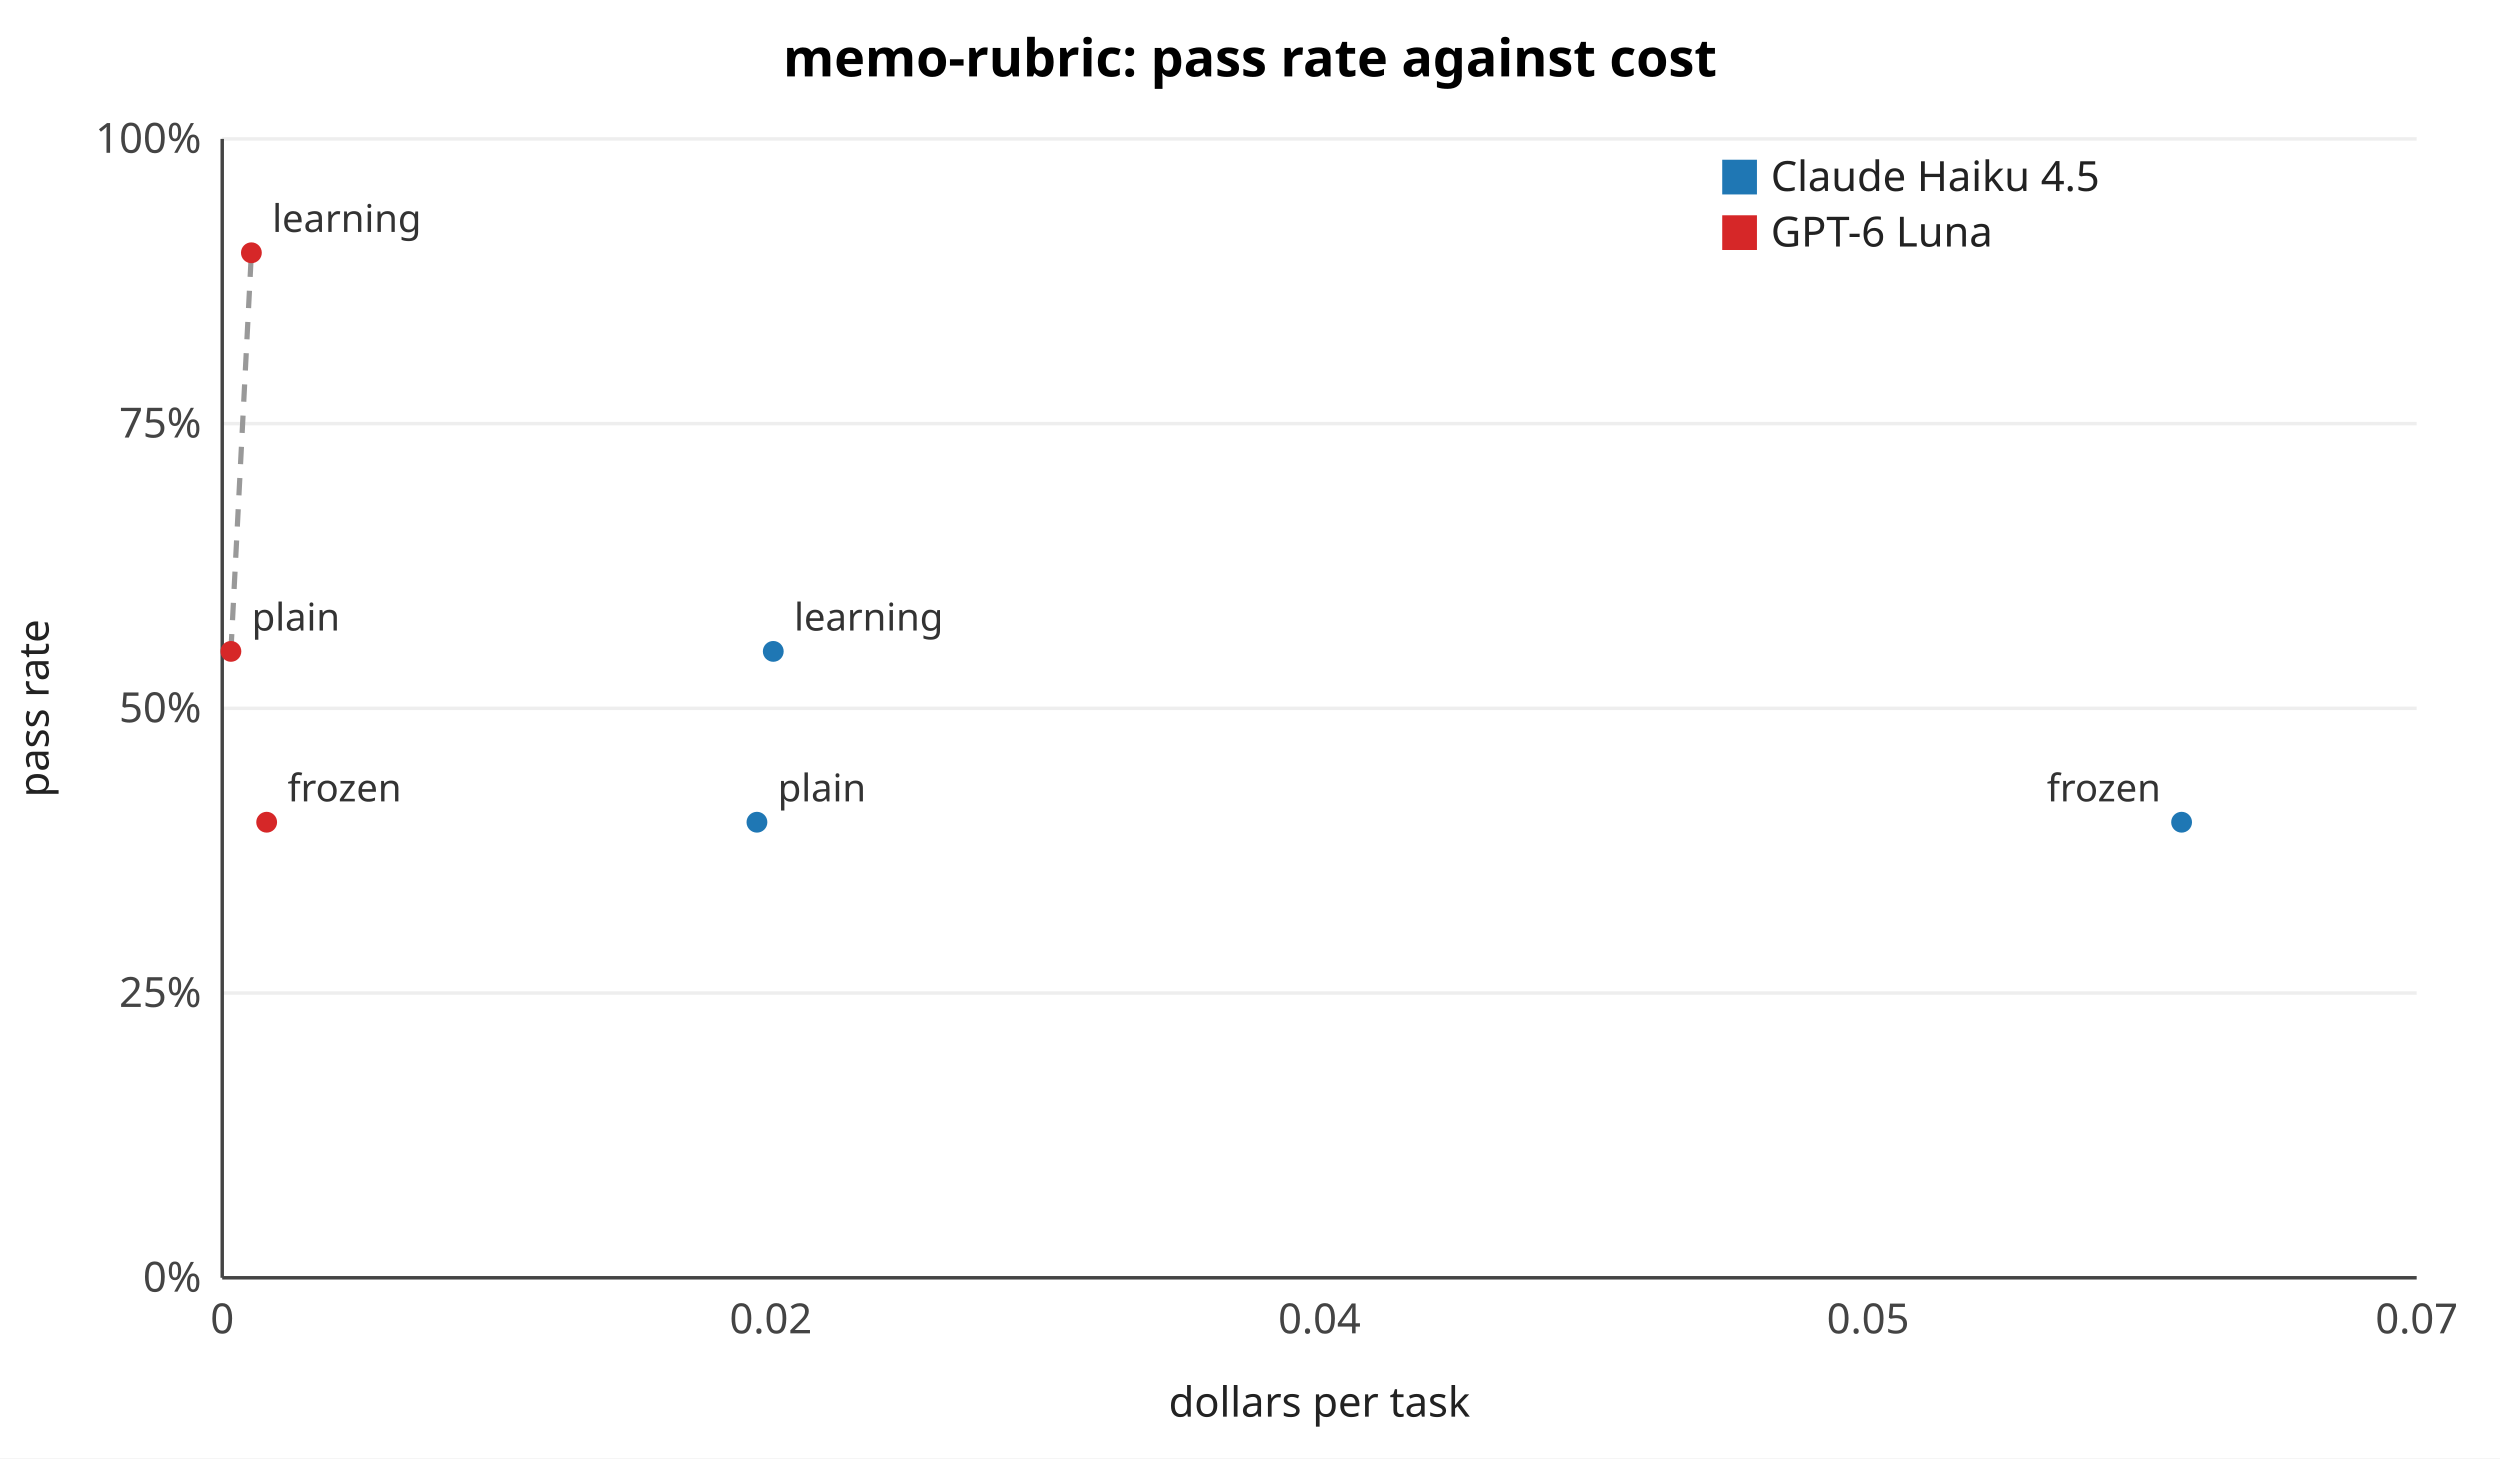
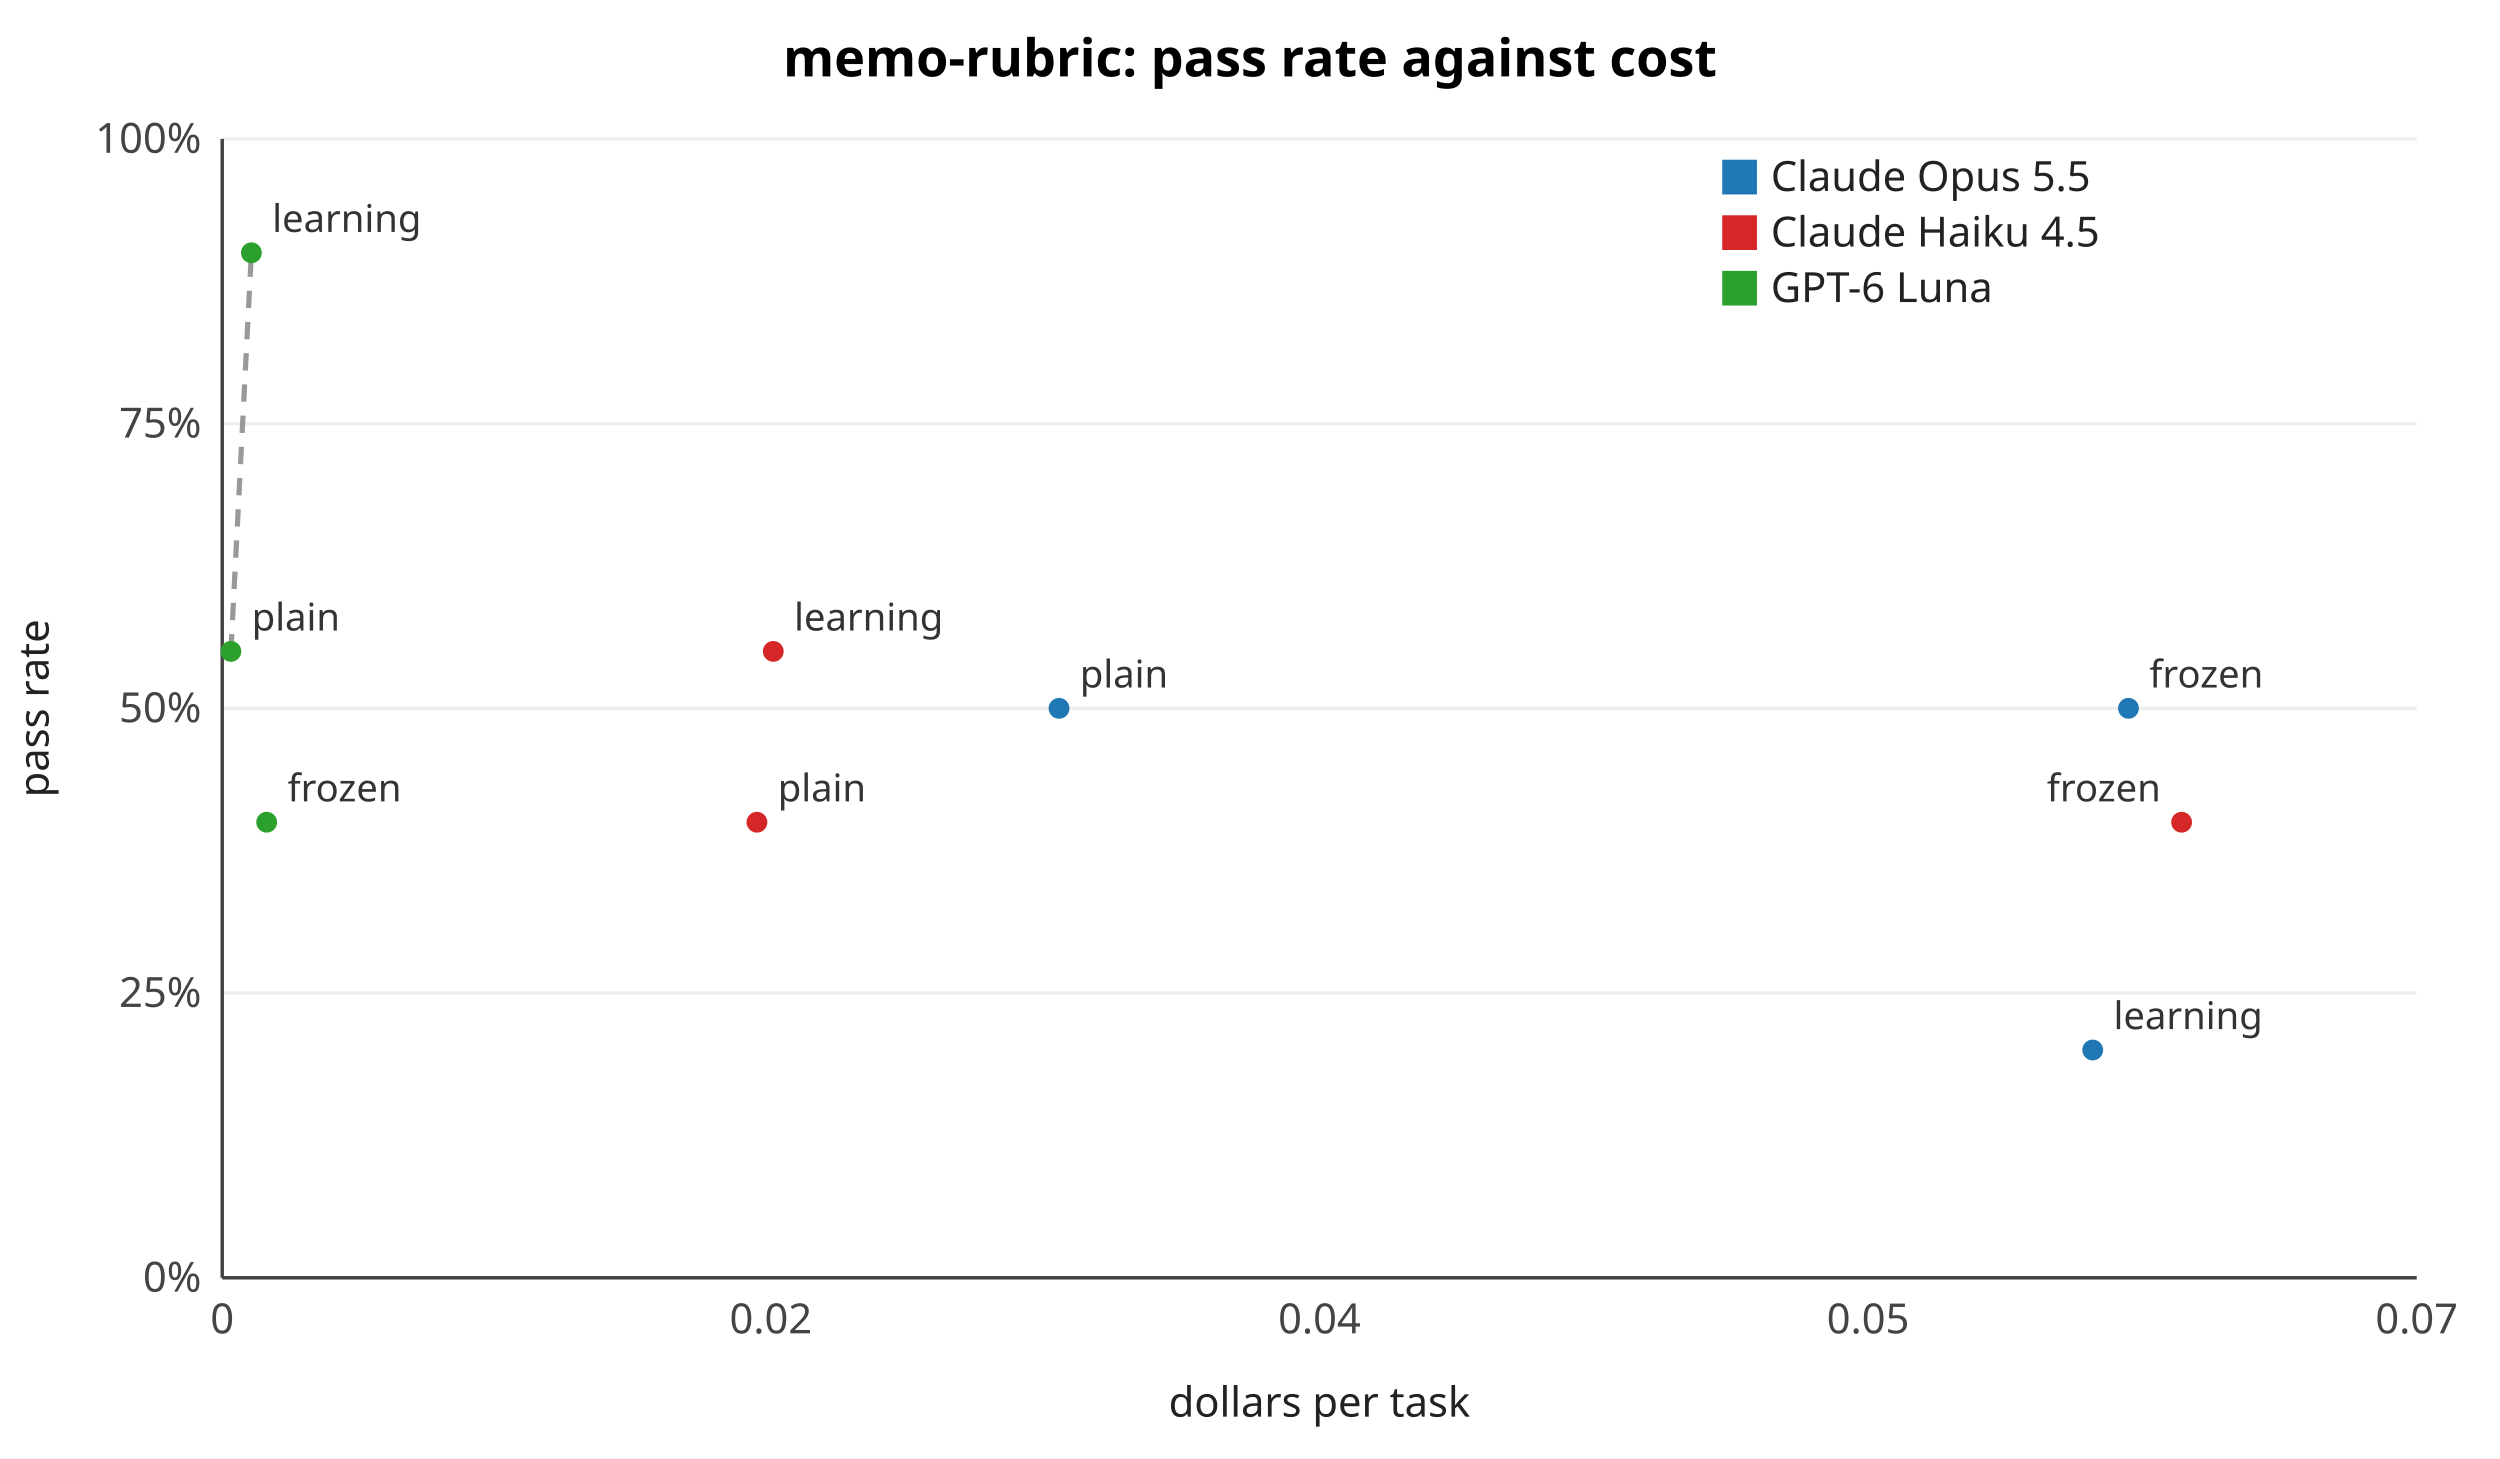
<svg xmlns="http://www.w3.org/2000/svg" width="720" height="420" viewBox="0 0 720 420" font-family="system-ui, sans-serif" font-size="12">
  <rect width="720" height="420" fill="#ffffff" />
  <text x="360" y="22" text-anchor="middle" font-size="15" font-weight="600">memo-rubric: pass rate against cost</text>
  <text x="64" y="384" text-anchor="middle" fill="#444">0</text>
  <text x="58" y="372" text-anchor="end" fill="#444">0%</text>
  <line x1="64" y1="368" x2="696" y2="368" stroke="#eee" />
  <text x="222" y="384" text-anchor="middle" fill="#444">0.02</text>
  <text x="58" y="290" text-anchor="end" fill="#444">25%</text>
  <line x1="64" y1="286" x2="696" y2="286" stroke="#eee" />
  <text x="380" y="384" text-anchor="middle" fill="#444">0.04</text>
  <text x="58" y="208" text-anchor="end" fill="#444">50%</text>
  <line x1="64" y1="204" x2="696" y2="204" stroke="#eee" />
  <text x="538" y="384" text-anchor="middle" fill="#444">0.05</text>
  <text x="58" y="126" text-anchor="end" fill="#444">75%</text>
  <line x1="64" y1="122" x2="696" y2="122" stroke="#eee" />
  <text x="696" y="384" text-anchor="middle" fill="#444">0.07</text>
  <text x="58" y="44" text-anchor="end" fill="#444">100%</text>
  <line x1="64" y1="40" x2="696" y2="40" stroke="#eee" />
  <line x1="64" y1="368" x2="696" y2="368" stroke="#444" />
  <line x1="64" y1="40" x2="64" y2="368" stroke="#444" />
  <text x="380" y="408" text-anchor="middle" fill="#222">dollars per task</text>
  <text transform="translate(14 204) rotate(-90)" text-anchor="middle" fill="#222">pass rate</text>
  <polyline fill="none" stroke="#999" stroke-width="1.5" stroke-dasharray="5 4" points="66.5,187.6 72.4,72.8" />
-   <circle cx="222.7" cy="187.6" r="3" fill="#1f77b4" />
-   <circle cx="628.3" cy="236.8" r="3" fill="#1f77b4" />
-   <circle cx="218.0" cy="236.8" r="3" fill="#1f77b4" />
+   <circle cx="602.7" cy="302.4" r="3" fill="#1f77b4" />
+   <circle cx="613.0" cy="204.0" r="3" fill="#1f77b4" />
+   <circle cx="305.0" cy="204.0" r="3" fill="#1f77b4" />
  <rect x="496" y="46" width="10" height="10" fill="#1f77b4" />
-   <text x="510" y="55" fill="#222">Claude Haiku 4.5</text>
-   <circle cx="72.4" cy="72.8" r="3" fill="#d62728" />
-   <circle cx="76.8" cy="236.8" r="3" fill="#d62728" />
-   <circle cx="66.5" cy="187.6" r="3" fill="#d62728" />
+   <text x="510" y="55" fill="#222">Claude Opus 5.5</text>
+   <circle cx="222.7" cy="187.6" r="3" fill="#d62728" />
+   <circle cx="628.3" cy="236.8" r="3" fill="#d62728" />
+   <circle cx="218.0" cy="236.8" r="3" fill="#d62728" />
  <rect x="496" y="62" width="10" height="10" fill="#d62728" />
-   <text x="510" y="71" fill="#222">GPT-6 Luna</text>
+   <text x="510" y="71" fill="#222">Claude Haiku 4.5</text>
+   <circle cx="72.4" cy="72.8" r="3" fill="#2ca02c" />
+   <circle cx="76.8" cy="236.8" r="3" fill="#2ca02c" />
+   <circle cx="66.5" cy="187.6" r="3" fill="#2ca02c" />
+   <rect x="496" y="78" width="10" height="10" fill="#2ca02c" />
+   <text x="510" y="87" fill="#222">GPT-6 Luna</text>
+   <text x="608.7" y="296.4" text-anchor="start" font-size="11" fill="#333">learning</text>
+   <text x="619.0" y="198.0" text-anchor="start" font-size="11" fill="#333">frozen</text>
+   <text x="311.0" y="198.0" text-anchor="start" font-size="11" fill="#333">plain</text>
  <text x="228.7" y="181.6" text-anchor="start" font-size="11" fill="#333">learning</text>
  <text x="622.3" y="230.8" text-anchor="end" font-size="11" fill="#333">frozen</text>
  <text x="224.0" y="230.8" text-anchor="start" font-size="11" fill="#333">plain</text>
  <text x="78.4" y="66.8" text-anchor="start" font-size="11" fill="#333">learning</text>
  <text x="82.8" y="230.8" text-anchor="start" font-size="11" fill="#333">frozen</text>
  <text x="72.5" y="181.6" text-anchor="start" font-size="11" fill="#333">plain</text>
</svg>
